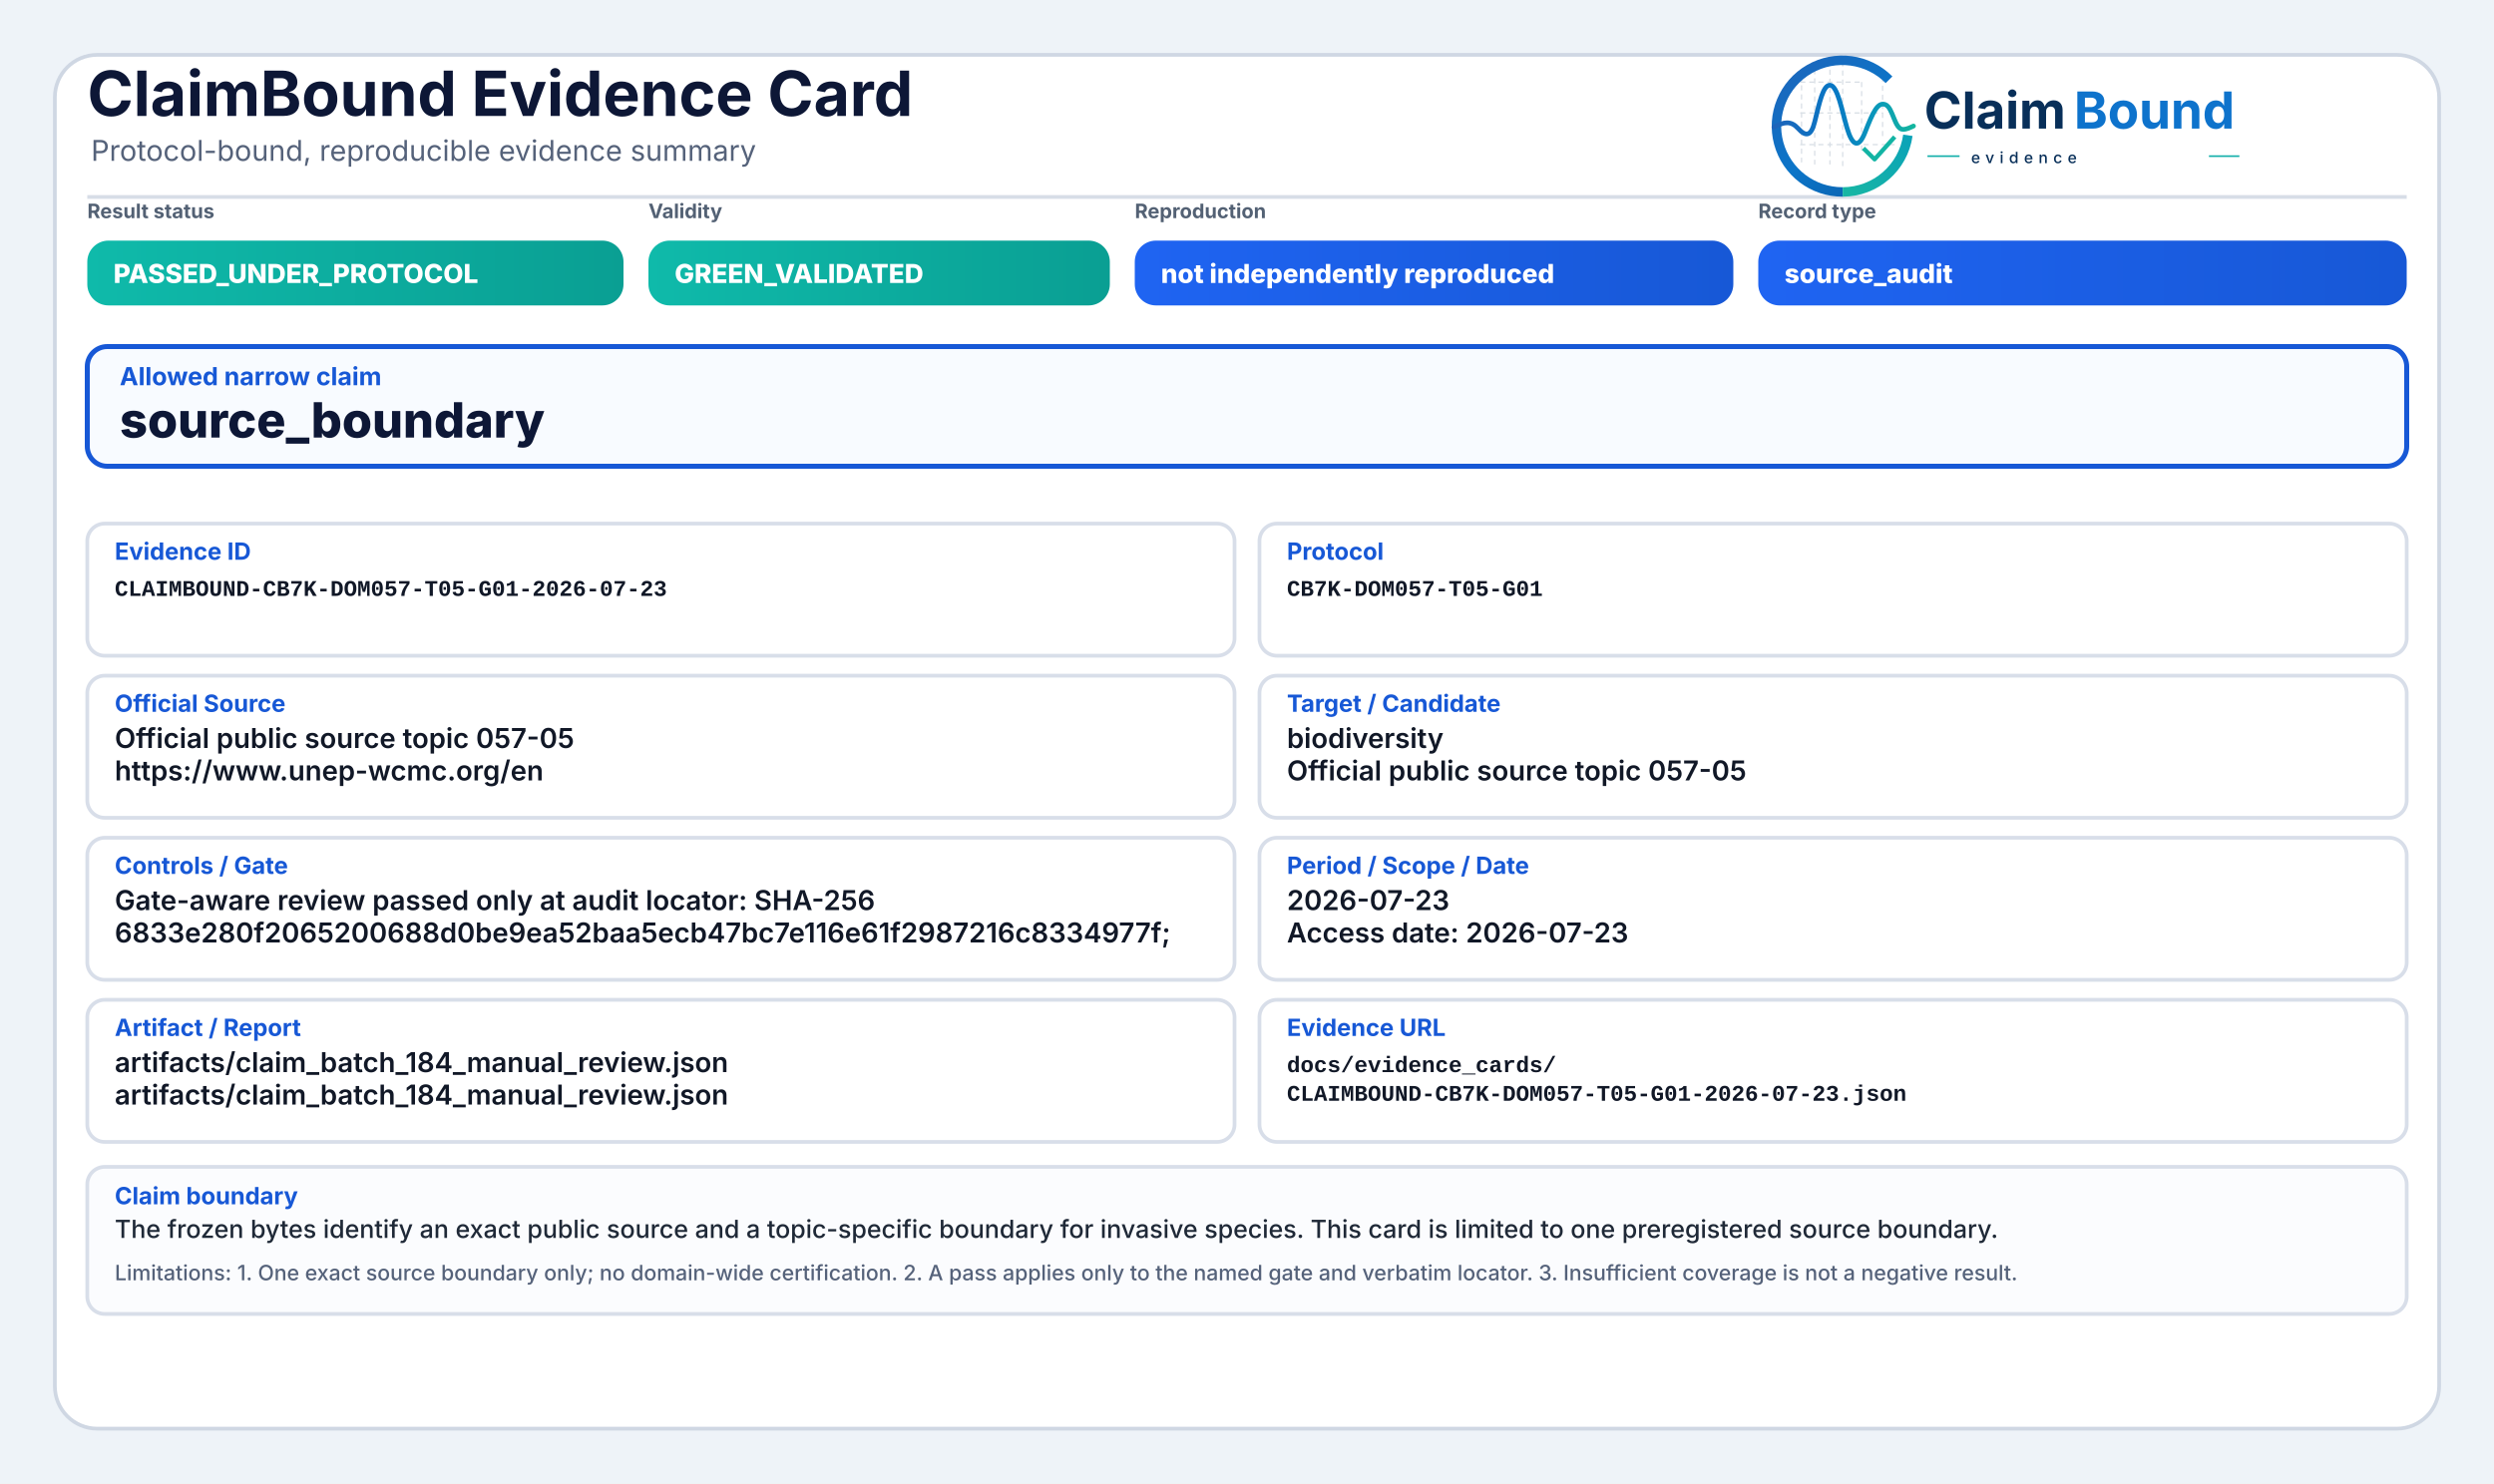
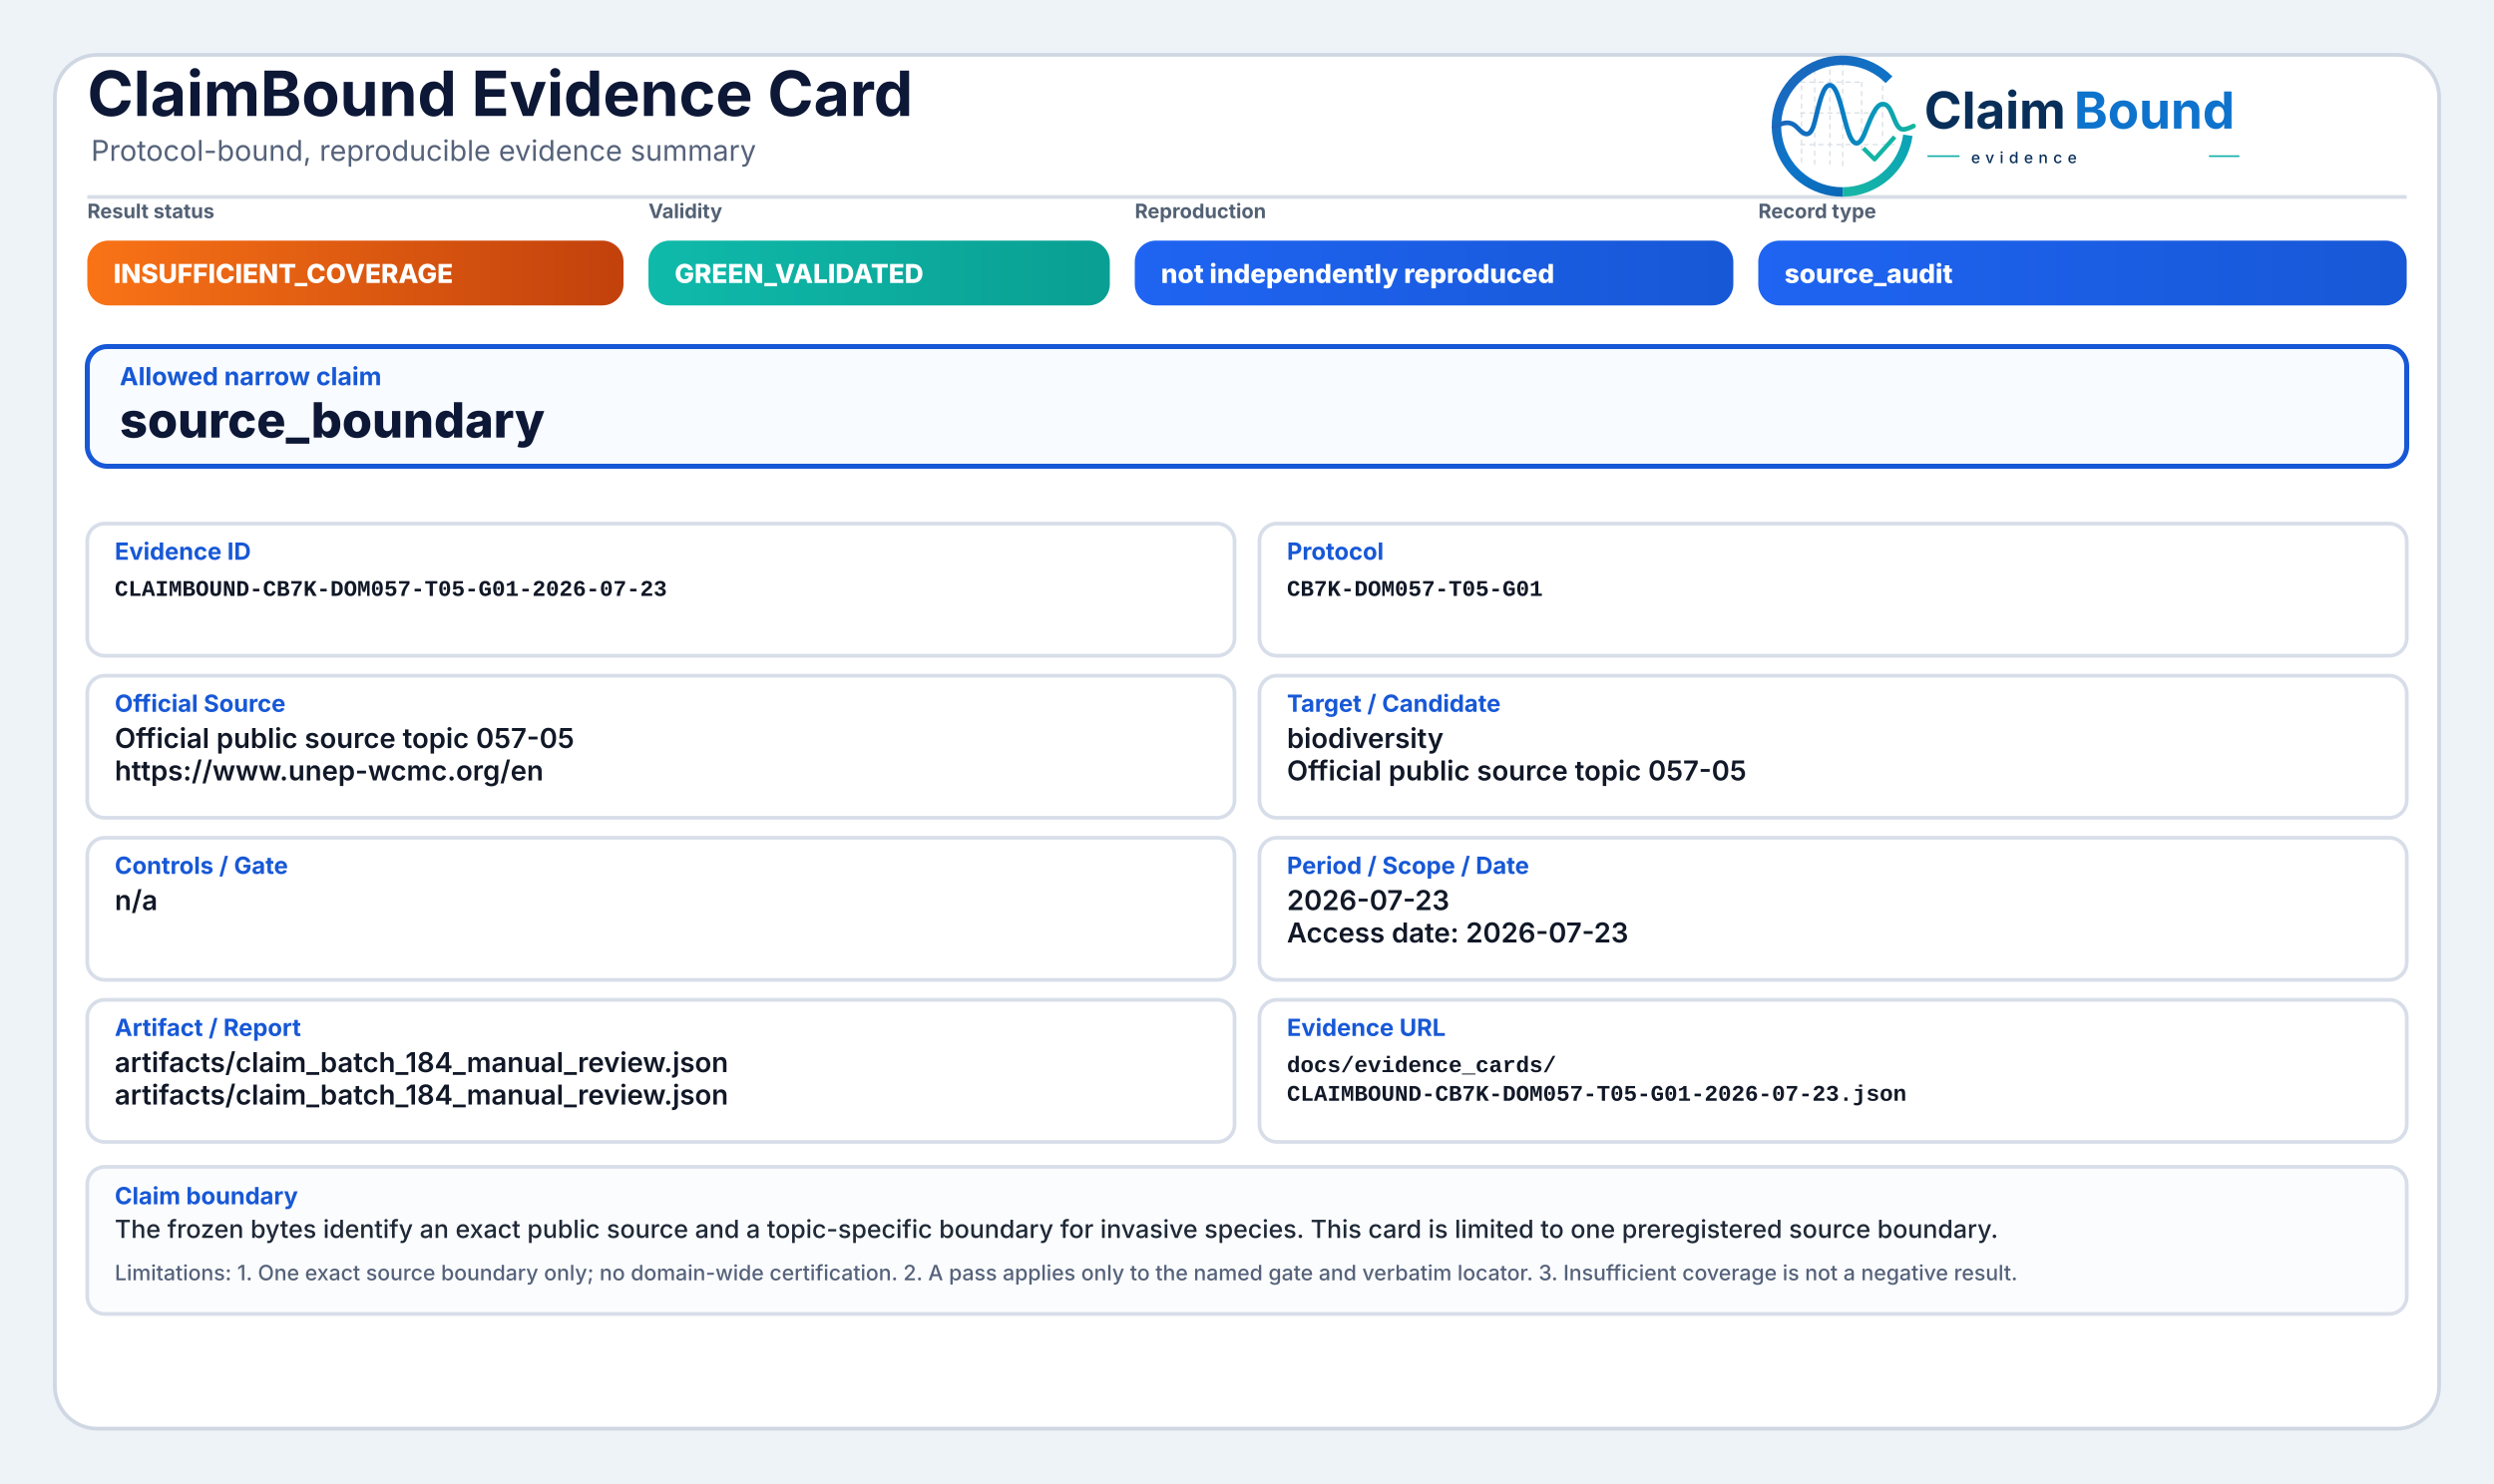
<svg xmlns="http://www.w3.org/2000/svg" width="2000" height="1190" viewBox="0 0 2000 1190" role="img" aria-label="ClaimBound Evidence Card">
  <defs>
    <linearGradient id="greenGrad" x1="0" y1="0" x2="1" y2="0">
      <stop offset="0%" stop-color="#0fbaaa" />
      <stop offset="100%" stop-color="#0a9f93" />
    </linearGradient>
    <linearGradient id="yellowGrad" x1="0" y1="0" x2="1" y2="0">
      <stop offset="0%" stop-color="#fbbf24" />
      <stop offset="100%" stop-color="#d97706" />
    </linearGradient>
    <linearGradient id="amberGrad" x1="0" y1="0" x2="1" y2="0">
      <stop offset="0%" stop-color="#f97316" />
      <stop offset="100%" stop-color="#c2410c" />
    </linearGradient>
    <linearGradient id="redGrad" x1="0" y1="0" x2="1" y2="0">
      <stop offset="0%" stop-color="#ef4444" />
      <stop offset="100%" stop-color="#b91c1c" />
    </linearGradient>
    <linearGradient id="grayGrad" x1="0" y1="0" x2="1" y2="0">
      <stop offset="0%" stop-color="#64748b" />
      <stop offset="100%" stop-color="#475569" />
    </linearGradient>
    <linearGradient id="blueGrad" x1="0" y1="0" x2="1" y2="0">
      <stop offset="0%" stop-color="#1f64f2" />
      <stop offset="100%" stop-color="#1758d6" />
    </linearGradient>
    <linearGradient id="logoRingBlue" x1="73" y1="453" x2="348" y2="793" gradientUnits="userSpaceOnUse">
      <stop offset="0" stop-color="#1E64BA" />
      <stop offset="0.55" stop-color="#0C75C8" />
      <stop offset="1" stop-color="#0A5FAB" />
    </linearGradient>
    <linearGradient id="logoRingTeal" x1="221" y1="792" x2="403" y2="594" gradientUnits="userSpaceOnUse">
      <stop offset="0" stop-color="#18B7A3" />
      <stop offset="1" stop-color="#089EBC" />
    </linearGradient>
    <linearGradient id="logoSignalGradient" x1="61" y1="628" x2="404" y2="628" gradientUnits="userSpaceOnUse">
      <stop offset="0" stop-color="#1E64BA" />
      <stop offset="0.43" stop-color="#0877C4" />
      <stop offset="0.72" stop-color="#0A97BB" />
      <stop offset="1" stop-color="#14B69E" />
    </linearGradient>
  </defs>
  <rect x="0" y="0" width="2000" height="1190" fill="#eef3f8" />
  <rect x="44" y="44" width="1912" height="1102" rx="34" fill="#ffffff" stroke="#cfd7e3" stroke-width="3" />
  <path d="M70 158 H1930" stroke="#d7dde7" stroke-width="3" />
  <text x="70" y="93" font-family="Inter, Segoe UI, Arial, sans-serif" font-size="50" font-weight="750" fill="#0d1736">ClaimBound Evidence Card</text>
  <text x="73" y="129" font-family="Inter, Segoe UI, Arial, sans-serif" font-size="23" font-weight="400" fill="#55627a">Protocol-bound, reproducible evidence summary</text>
  <g aria-label="ClaimBound evidence logo" transform="translate(1415,52) scale(0.33) translate(-40,-478)">
    <g stroke-linecap="butt" stroke-linejoin="round">
      <g stroke="#CBD3DC" stroke-width="3.2" stroke-linecap="round" stroke-dasharray="10 12" opacity="0.72">
        <path d="M130 507V714" />
        <path d="M162 490V719" />
        <path d="M199 491V719" />
        <path d="M230 471V726" />
        <path d="M276 521V690" />
        <path d="M327 508V650" />
        <path d="M128 520H277" />
        <path d="M128 595H327" />
        <path d="M128 672H355" />
      </g>
      <path d="M342.6 514.3A160 160 0 1 0 230 787" fill="none" stroke="url(#logoRingBlue)" stroke-width="23" />
      <path d="M230 787A160 160 0 0 0 388.4 649.3" fill="none" stroke="url(#logoRingTeal)" stroke-width="23" />
      <path d="M63 629.5C87 616.4 104.3 613.6 121.2 632.2C140.7 653.8 153.4 651.6 162.1 616.2C173.8 568.5 182.5 527.5 198.9 527.5C217.5 527.5 228.4 590.6 240.3 630.8C253.4 675.4 268.6 682.8 284.6 641.5C303.5 592.9 315.2 567.6 333.7 574.7C352.6 582 355.7 635.1 376.6 634.9C386.2 634.8 394 630.4 402 626.8" fill="none" stroke="url(#logoSignalGradient)" stroke-width="11.5" stroke-linecap="round" />
      <path d="M284 684.5L307.5 707.7L353 657" fill="none" stroke="#12B4A4" stroke-width="10.5" stroke-linecap="square" />
    </g>
    <text x="428" y="633" font-family="Inter, Segoe UI, Arial, sans-serif" font-size="124" font-weight="750" fill="#082F59" text-rendering="geometricPrecision">Claim</text>
    <text x="792" y="633" font-family="Inter, Segoe UI, Arial, sans-serif" font-size="124" font-weight="750" fill="#0E73CC" text-rendering="geometricPrecision">Bound</text>
    <line x1="436" y1="700" x2="514" y2="700" stroke="#11AFA9" stroke-width="4" />
    <text x="542" y="717" font-family="Inter, Segoe UI, Arial, sans-serif" font-size="38" font-weight="500" letter-spacing="13" fill="#082F59">evidence</text>
    <line x1="1120" y1="700" x2="1194" y2="700" stroke="#11AFA9" stroke-width="4" />
  </g>
  <text x="70" y="175" font-family="Inter, Segoe UI, Arial, sans-serif" font-size="16" font-weight="650" fill="#536174">Result status</text>
-   <rect x="70" y="193" width="430" height="52" rx="17" fill="url(#greenGrad)" />
-   <text x="91" y="227" font-family="Inter, Segoe UI, Arial, sans-serif" font-size="21" font-weight="800" fill="#ffffff">PASSED_UNDER_PROTOCOL</text>
+   <rect x="70" y="193" width="430" height="52" rx="17" fill="url(#amberGrad)" />
+   <text x="91" y="227" font-family="Inter, Segoe UI, Arial, sans-serif" font-size="21" font-weight="800" fill="#ffffff">INSUFFICIENT_COVERAGE</text>
  <text x="520" y="175" font-family="Inter, Segoe UI, Arial, sans-serif" font-size="16" font-weight="650" fill="#536174">Validity</text>
  <rect x="520" y="193" width="370" height="52" rx="17" fill="url(#greenGrad)" />
  <text x="541" y="227" font-family="Inter, Segoe UI, Arial, sans-serif" font-size="21" font-weight="800" fill="#ffffff">GREEN_VALIDATED</text>
  <text x="910" y="175" font-family="Inter, Segoe UI, Arial, sans-serif" font-size="16" font-weight="650" fill="#536174">Reproduction</text>
  <rect x="910" y="193" width="480" height="52" rx="17" fill="url(#blueGrad)" />
  <text x="931" y="227" font-family="Inter, Segoe UI, Arial, sans-serif" font-size="21" font-weight="800" fill="#ffffff">not independently reproduced</text>
  <text x="1410" y="175" font-family="Inter, Segoe UI, Arial, sans-serif" font-size="16" font-weight="650" fill="#536174">Record type</text>
  <rect x="1410" y="193" width="520" height="52" rx="17" fill="url(#blueGrad)" />
  <text x="1431" y="227" font-family="Inter, Segoe UI, Arial, sans-serif" font-size="21" font-weight="800" fill="#ffffff">source_audit</text>
  <rect x="70" y="278" width="1860" height="96" rx="16" fill="#f8fbff" stroke="#1758d6" stroke-width="4" />
  <text x="96" y="309" font-family="Inter, Segoe UI, Arial, sans-serif" font-size="20" font-weight="750" fill="#1758d6">Allowed narrow claim</text>
  <text x="96" y="351" font-family="Inter, Segoe UI, Arial, sans-serif" font-size="39" font-weight="800" fill="#0d1736">source_boundary</text>
  <rect x="70" y="420" width="920" height="106" rx="14" fill="#ffffff" stroke="#d8dee9" stroke-width="3" />
  <text x="92" y="449" font-family="Inter, Segoe UI, Arial, sans-serif" font-size="19" font-weight="750" fill="#1758d6">Evidence ID</text>
  <text x="92" y="478" font-family="SFMono-Regular, Consolas, Liberation Mono, monospace" font-size="18" font-weight="600" fill="#111827">CLAIMBOUND-CB7K-DOM057-T05-G01-2026-07-23</text>
  <rect x="1010" y="420" width="920" height="106" rx="14" fill="#ffffff" stroke="#d8dee9" stroke-width="3" />
  <text x="1032" y="449" font-family="Inter, Segoe UI, Arial, sans-serif" font-size="19" font-weight="750" fill="#1758d6">Protocol</text>
  <text x="1032" y="478" font-family="SFMono-Regular, Consolas, Liberation Mono, monospace" font-size="18" font-weight="600" fill="#111827">CB7K-DOM057-T05-G01</text>
  <rect x="70" y="542" width="920" height="114" rx="14" fill="#ffffff" stroke="#d8dee9" stroke-width="3" />
  <text x="92" y="571" font-family="Inter, Segoe UI, Arial, sans-serif" font-size="19" font-weight="750" fill="#1758d6">Official Source</text>
  <text x="92" y="600" font-family="Inter, Segoe UI, Arial, sans-serif" font-size="22" font-weight="600" fill="#111827">Official public source topic 057-05</text>
  <text x="92" y="626" font-family="Inter, Segoe UI, Arial, sans-serif" font-size="22" font-weight="600" fill="#111827">https://www.unep-wcmc.org/en</text>
  <rect x="1010" y="542" width="920" height="114" rx="14" fill="#ffffff" stroke="#d8dee9" stroke-width="3" />
  <text x="1032" y="571" font-family="Inter, Segoe UI, Arial, sans-serif" font-size="19" font-weight="750" fill="#1758d6">Target / Candidate</text>
  <text x="1032" y="600" font-family="Inter, Segoe UI, Arial, sans-serif" font-size="22" font-weight="600" fill="#111827">biodiversity</text>
  <text x="1032" y="626" font-family="Inter, Segoe UI, Arial, sans-serif" font-size="22" font-weight="600" fill="#111827">Official public source topic 057-05</text>
  <rect x="70" y="672" width="920" height="114" rx="14" fill="#ffffff" stroke="#d8dee9" stroke-width="3" />
  <text x="92" y="701" font-family="Inter, Segoe UI, Arial, sans-serif" font-size="19" font-weight="750" fill="#1758d6">Controls / Gate</text>
-   <text x="92" y="730" font-family="Inter, Segoe UI, Arial, sans-serif" font-size="22" font-weight="600" fill="#111827">Gate-aware review passed only at audit locator: SHA-256</text>
-   <text x="92" y="756" font-family="Inter, Segoe UI, Arial, sans-serif" font-size="22" font-weight="600" fill="#111827">6833e280f2065200688d0be9ea52baa5ecb47bc7e116e61f2987216c8334977f;</text>
+   <text x="92" y="730" font-family="Inter, Segoe UI, Arial, sans-serif" font-size="22" font-weight="600" fill="#111827">n/a</text>
  <rect x="1010" y="672" width="920" height="114" rx="14" fill="#ffffff" stroke="#d8dee9" stroke-width="3" />
  <text x="1032" y="701" font-family="Inter, Segoe UI, Arial, sans-serif" font-size="19" font-weight="750" fill="#1758d6">Period / Scope / Date</text>
  <text x="1032" y="730" font-family="Inter, Segoe UI, Arial, sans-serif" font-size="22" font-weight="600" fill="#111827">2026-07-23</text>
  <text x="1032" y="756" font-family="Inter, Segoe UI, Arial, sans-serif" font-size="22" font-weight="600" fill="#111827">Access date: 2026-07-23</text>
  <rect x="70" y="802" width="920" height="114" rx="14" fill="#ffffff" stroke="#d8dee9" stroke-width="3" />
  <text x="92" y="831" font-family="Inter, Segoe UI, Arial, sans-serif" font-size="19" font-weight="750" fill="#1758d6">Artifact / Report</text>
  <text x="92" y="860" font-family="Inter, Segoe UI, Arial, sans-serif" font-size="22" font-weight="600" fill="#111827">artifacts/claim_batch_184_manual_review.json</text>
  <text x="92" y="886" font-family="Inter, Segoe UI, Arial, sans-serif" font-size="22" font-weight="600" fill="#111827">artifacts/claim_batch_184_manual_review.json</text>
  <rect x="1010" y="802" width="920" height="114" rx="14" fill="#ffffff" stroke="#d8dee9" stroke-width="3" />
  <text x="1032" y="831" font-family="Inter, Segoe UI, Arial, sans-serif" font-size="19" font-weight="750" fill="#1758d6">Evidence URL</text>
  <text x="1032" y="860" font-family="SFMono-Regular, Consolas, Liberation Mono, monospace" font-size="18" font-weight="600" fill="#111827">docs/evidence_cards/</text>
  <text x="1032" y="883" font-family="SFMono-Regular, Consolas, Liberation Mono, monospace" font-size="18" font-weight="600" fill="#111827">CLAIMBOUND-CB7K-DOM057-T05-G01-2026-07-23.json</text>
  <rect x="70" y="936" width="1860" height="118" rx="14" fill="#fbfcfe" stroke="#d8dee9" stroke-width="3" />
  <text x="92" y="966" font-family="Inter, Segoe UI, Arial, sans-serif" font-size="19" font-weight="750" fill="#1758d6">Claim boundary</text>
  <text x="92" y="993" font-family="Inter, Segoe UI, Arial, sans-serif" font-size="20" font-weight="500" fill="#1f2937">The frozen bytes identify an exact public source and a topic-specific boundary for invasive species. This card is limited to one preregistered source boundary.</text>
  <text x="92" y="1027" font-family="Inter, Segoe UI, Arial, sans-serif" font-size="17" font-weight="500" fill="#55627a">Limitations: 1. One exact source boundary only; no domain-wide certification. 2. A pass applies only to the named gate and verbatim locator. 3. Insufficient coverage is not a negative result.</text>
</svg>
